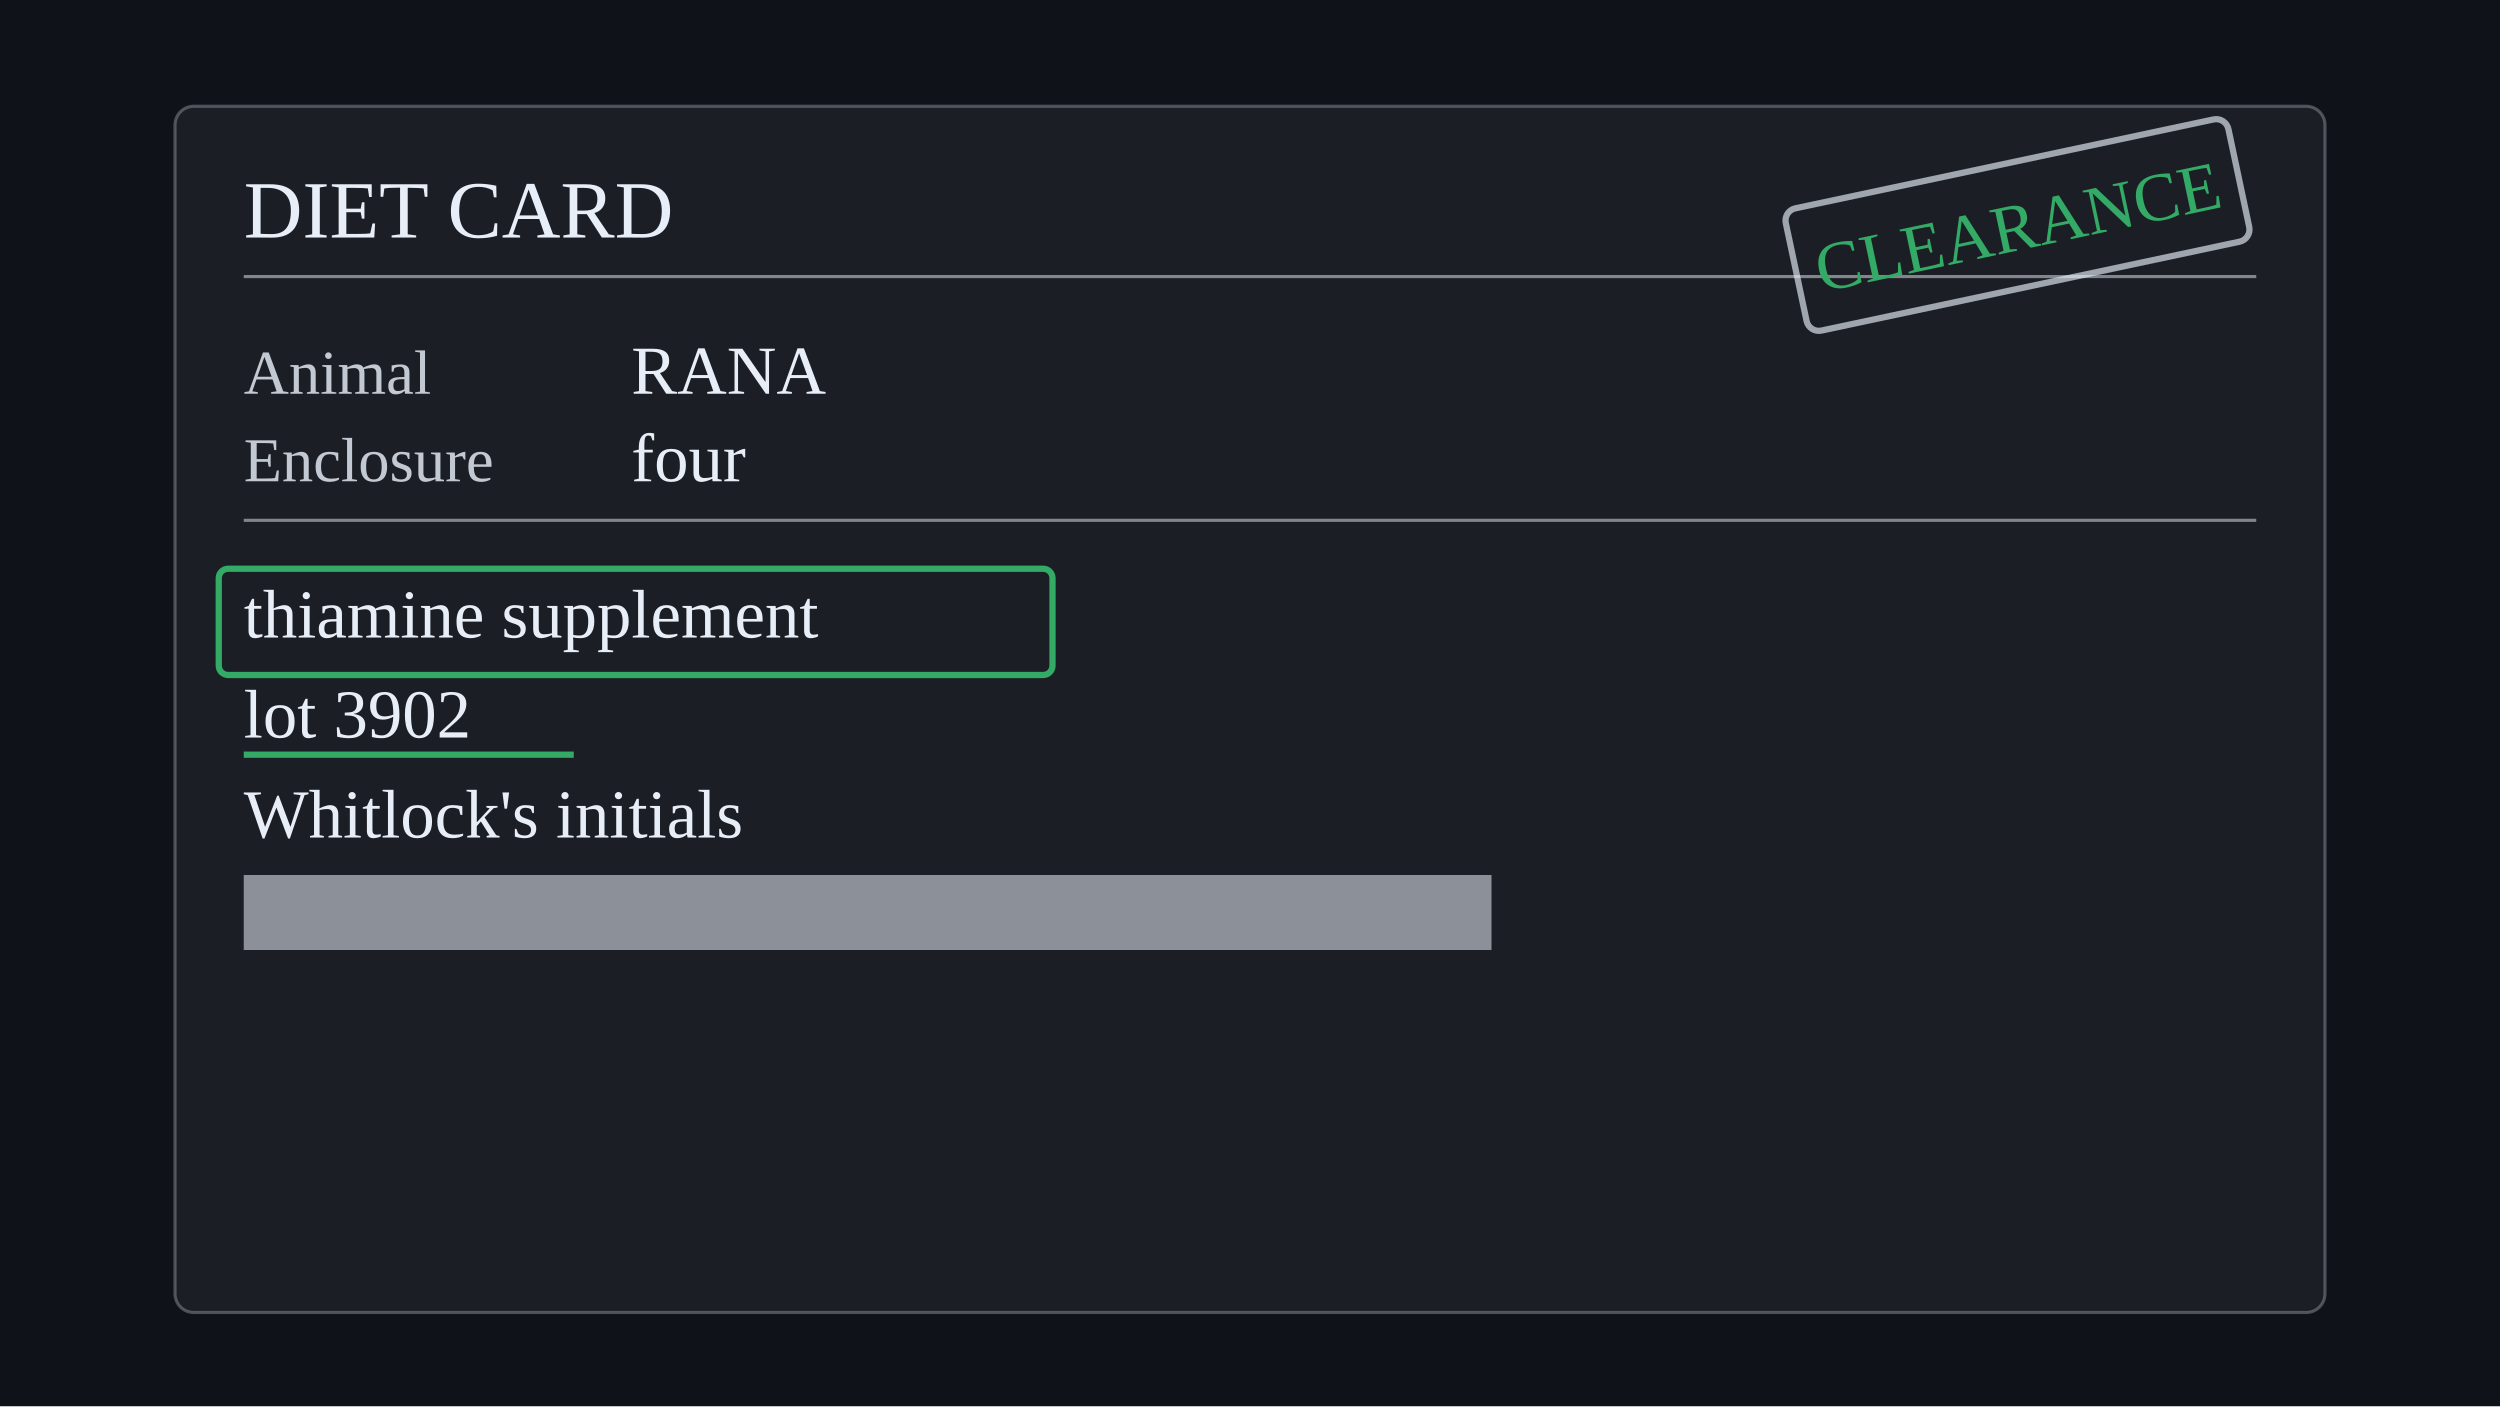
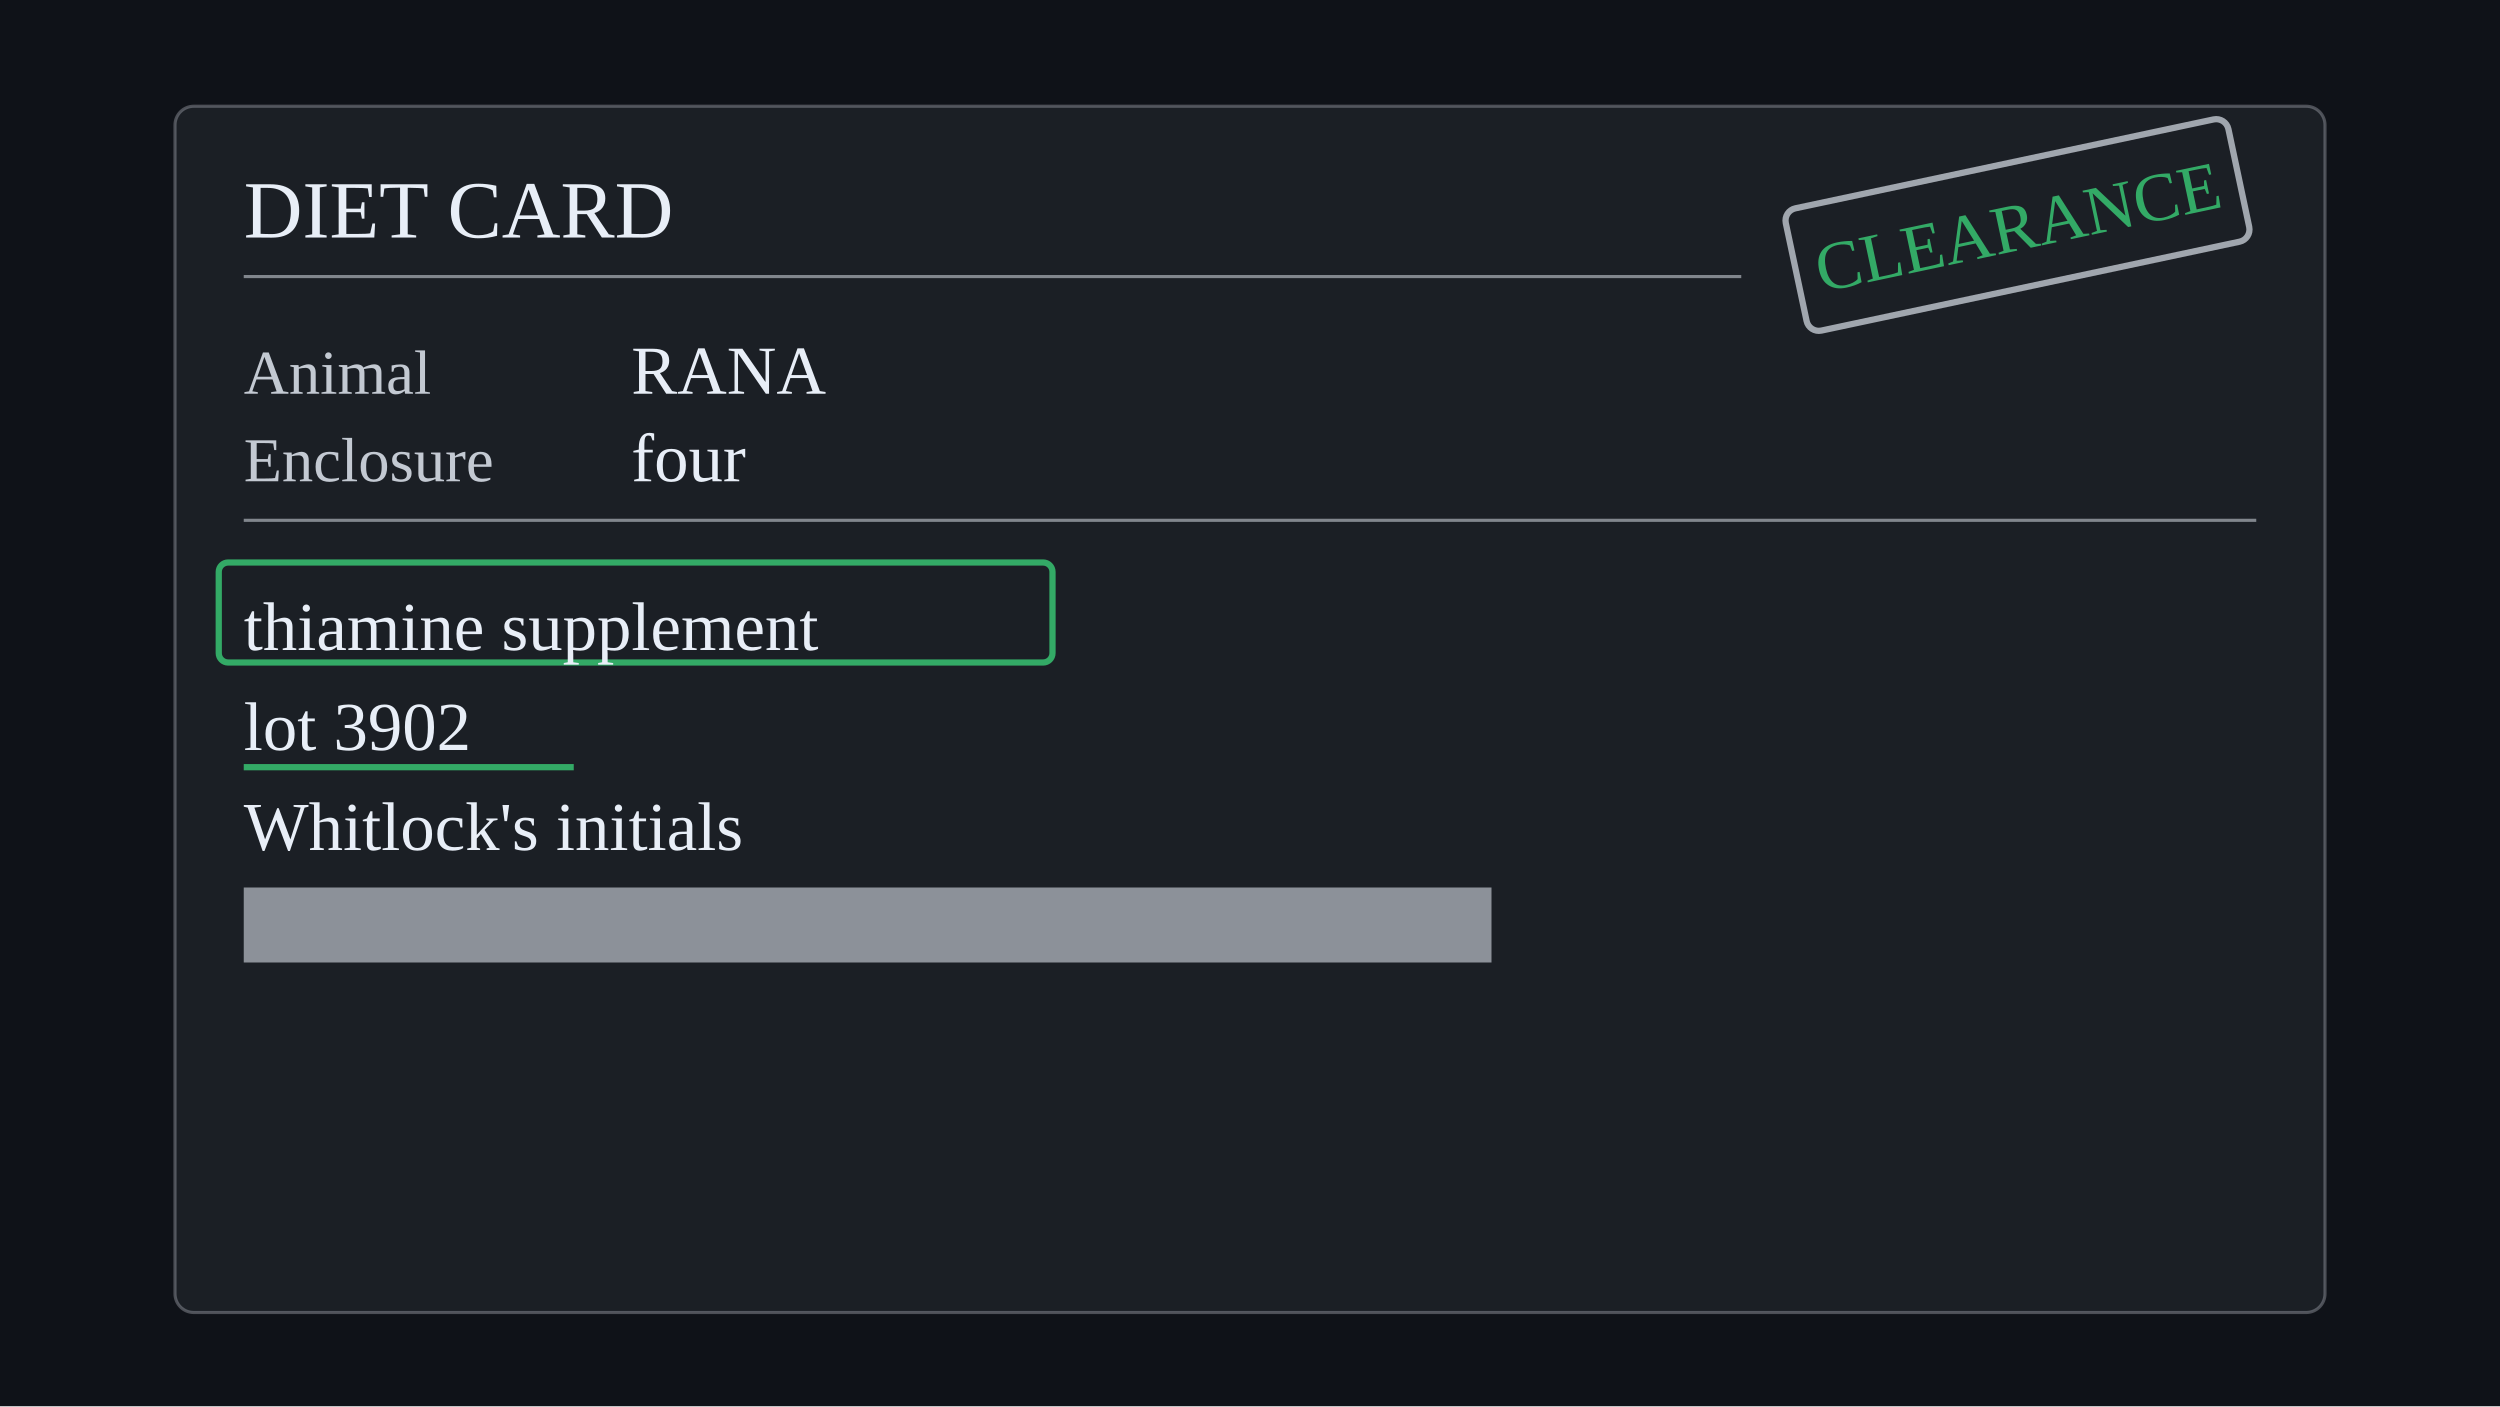
<svg xmlns="http://www.w3.org/2000/svg" width="800" height="450" viewBox="0 0 800 450" role="img">
  <rect x="0" y="0" width="800" height="450" fill="#0f1218" />
  <rect x="56" y="34" width="688" height="386" fill="rgba(232,238,247,0.06)" stroke="rgba(232,238,247,0.28)" stroke-width="1" rx="6" />
  <text x="78" y="76" font-size="26" fill="#e8eef7">DIET CARD</text>
-   <line x1="78" y1="88.5" x2="722" y2="88.5" stroke="rgba(232,238,247,0.5)" stroke-width="1" />
+   <line x1="78" y1="88.5" x2="557.2" y2="88.5" stroke="rgba(232,238,247,0.5)" stroke-width="1" />
  <text x="78" y="126" font-size="20" fill="#e8eef7" fill-opacity="0.82">Animal</text>
  <text x="202" y="126" font-size="22" fill="#e8eef7">RANA</text>
  <text x="78" y="154" font-size="20" fill="#e8eef7" fill-opacity="0.82">Enclosure</text>
  <text x="202" y="154" font-size="22" fill="#e8eef7">four</text>
  <line x1="78" y1="166.5" x2="722" y2="166.5" stroke="rgba(232,238,247,0.5)" stroke-width="1" />
-   <rect x="70" y="182" width="266.8" height="34" fill="none" stroke="#3a6" stroke-width="2" rx="3" data-emphasis="box" />
-   <text x="78" y="204" font-size="22" fill="#e8eef7">thiamine supplement</text>
-   <line x1="78" y1="241.5" x2="183.6" y2="241.5" stroke="#3a6" stroke-width="2" data-emphasis="underline" />
-   <text x="78" y="236" font-size="22" fill="#e8eef7">lot 3902</text>
-   <text x="78" y="268" font-size="22" fill="#e8eef7">Whitlock's initials</text>
-   <rect x="78" y="280" width="399.28" height="24" fill="rgba(232,238,247,0.55)" data-emphasis="redact" />
+   <rect x="70" y="180" width="266.8" height="32" fill="none" stroke="#3a6" stroke-width="2" rx="3" data-emphasis="box" />
+   <text x="78" y="208" font-size="22" fill="#e8eef7">thiamine supplement</text>
+   <line x1="78" y1="245.5" x2="183.6" y2="245.5" stroke="#3a6" stroke-width="2" data-emphasis="underline" />
+   <text x="78" y="240" font-size="22" fill="#e8eef7">lot 3902</text>
+   <text x="78" y="272" font-size="22" fill="#e8eef7">Whitlock's initials</text>
+   <rect x="78" y="284" width="399.28" height="24" fill="rgba(232,238,247,0.55)" data-emphasis="redact" />
  <g transform="rotate(-12 645.6 72)">
    <rect x="573.2" y="52" width="144.8" height="40" fill="none" stroke="rgba(232,238,247,0.65)" stroke-width="2" rx="4" data-stamp="1" />
    <text x="645.6" y="80" font-size="22" fill="#3a6" text-anchor="middle">CLEARANCE</text>
  </g>
</svg>
